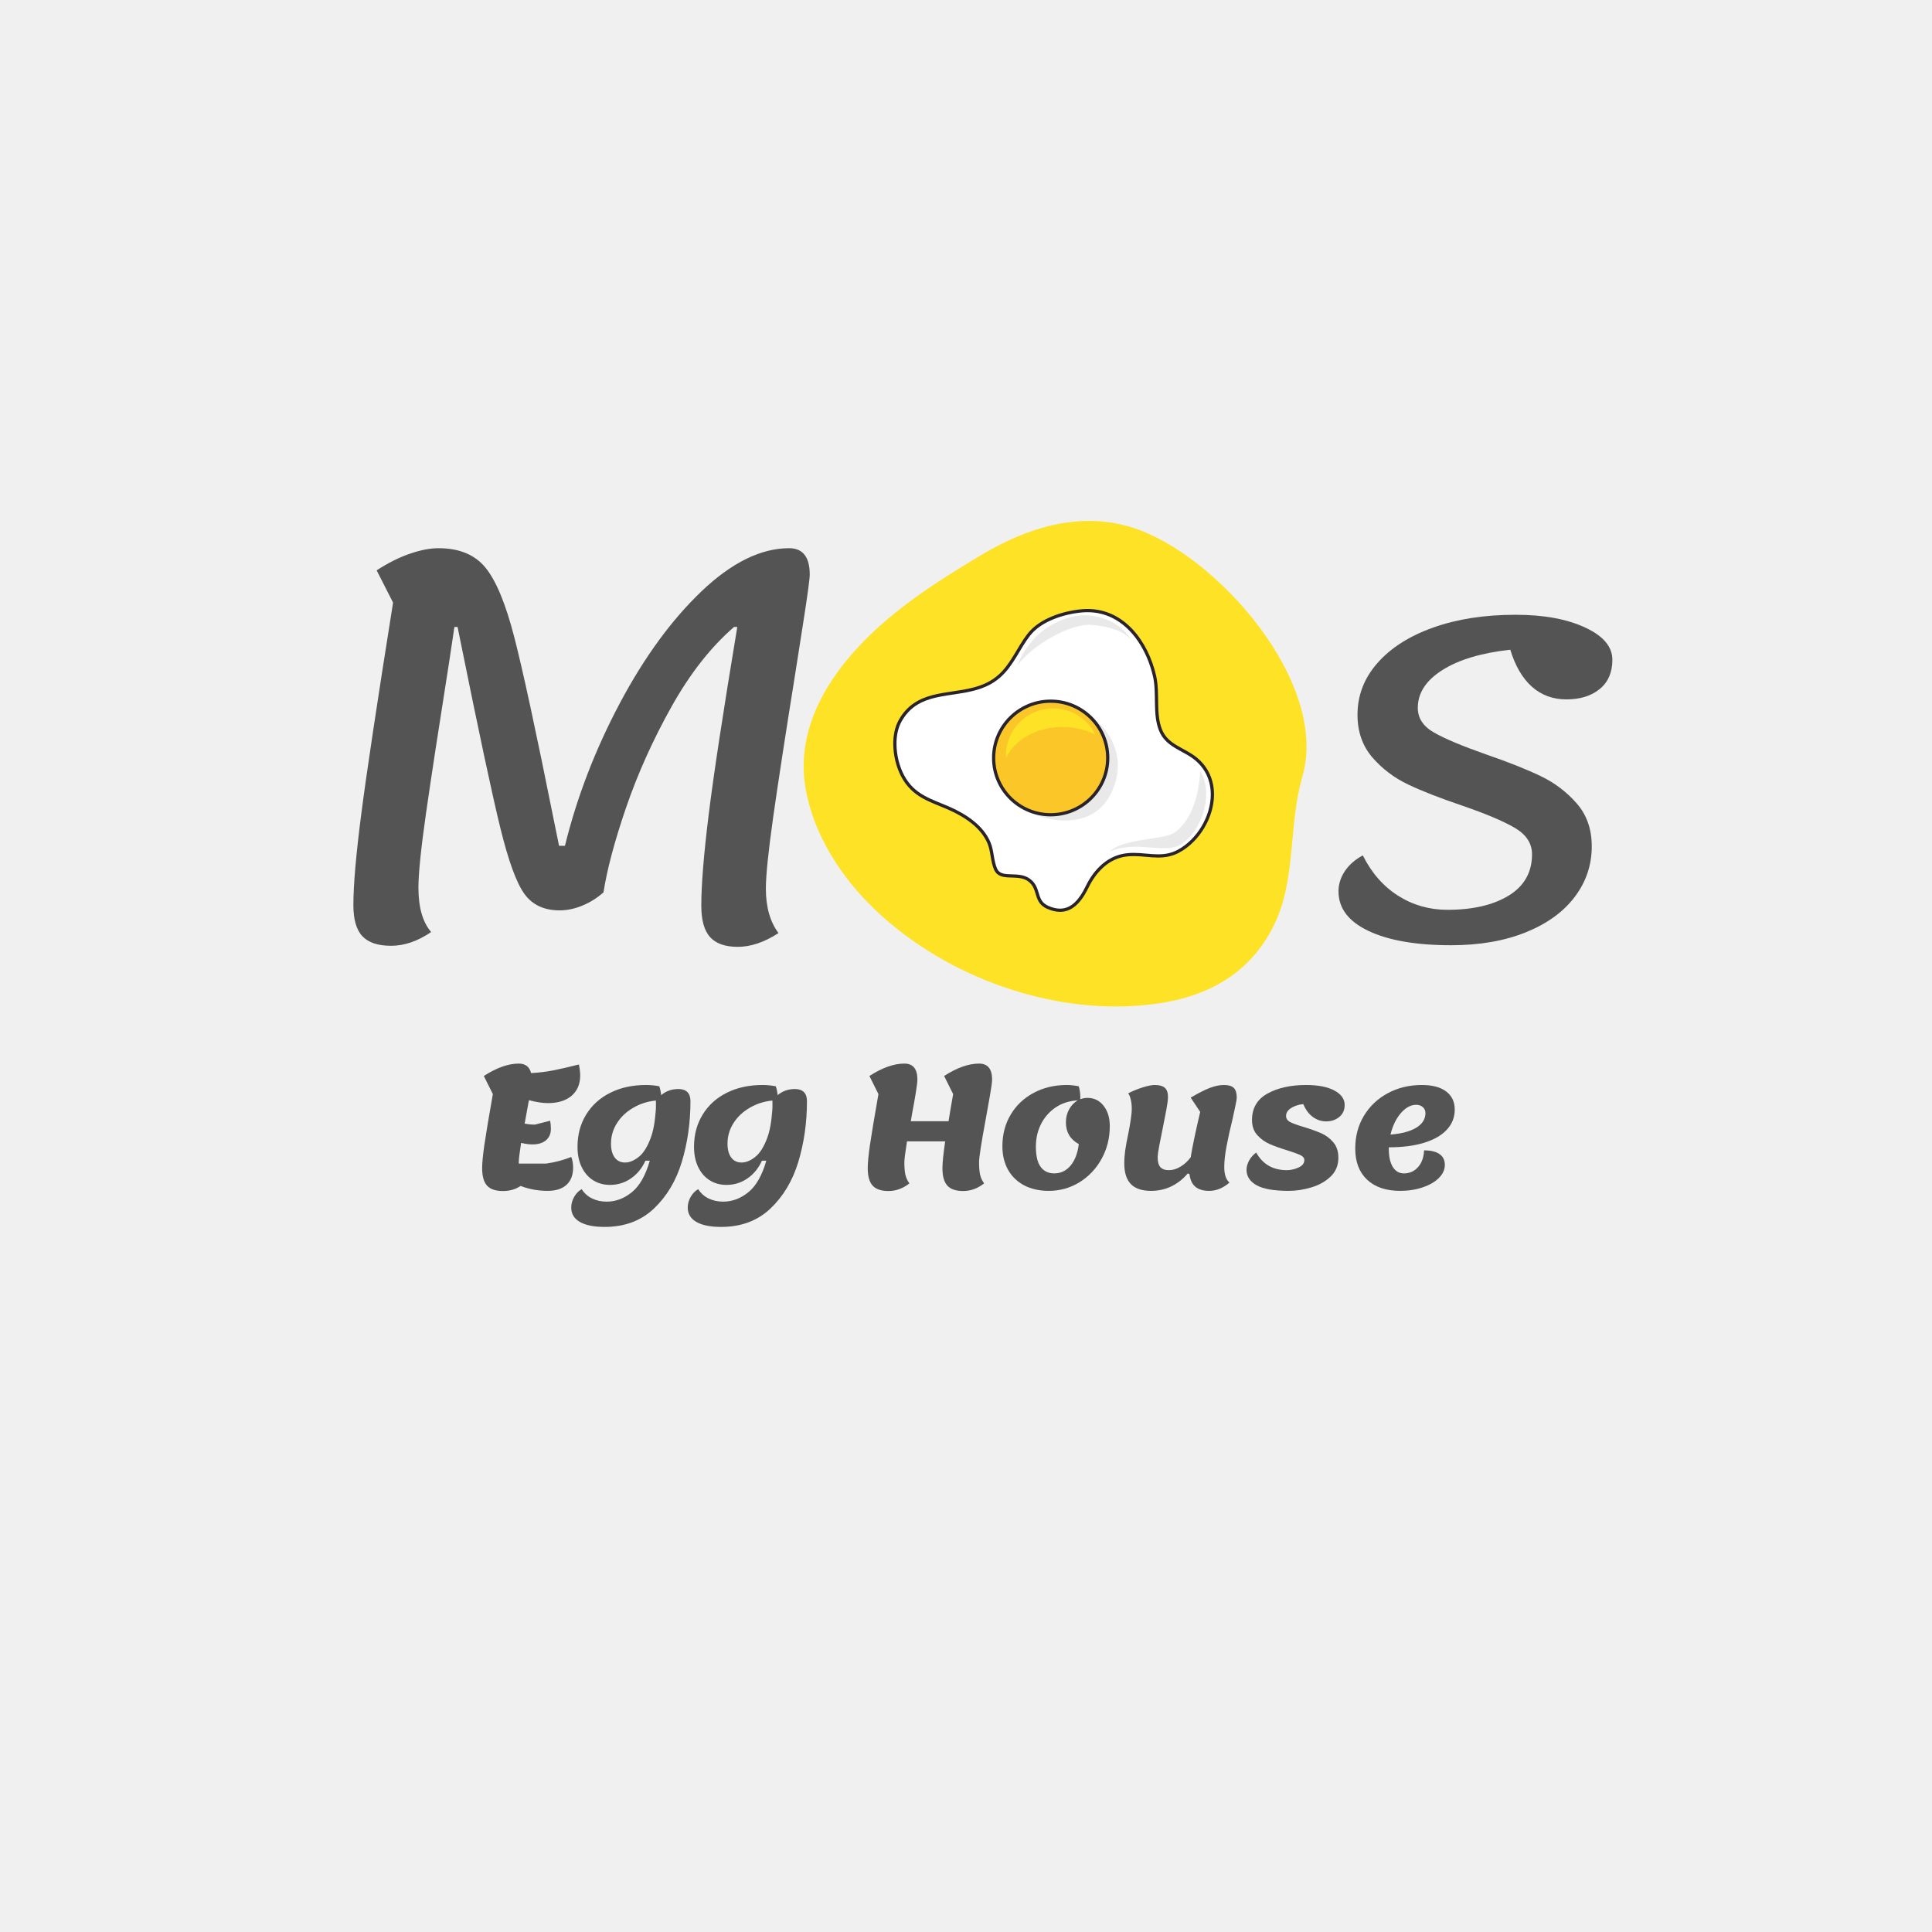
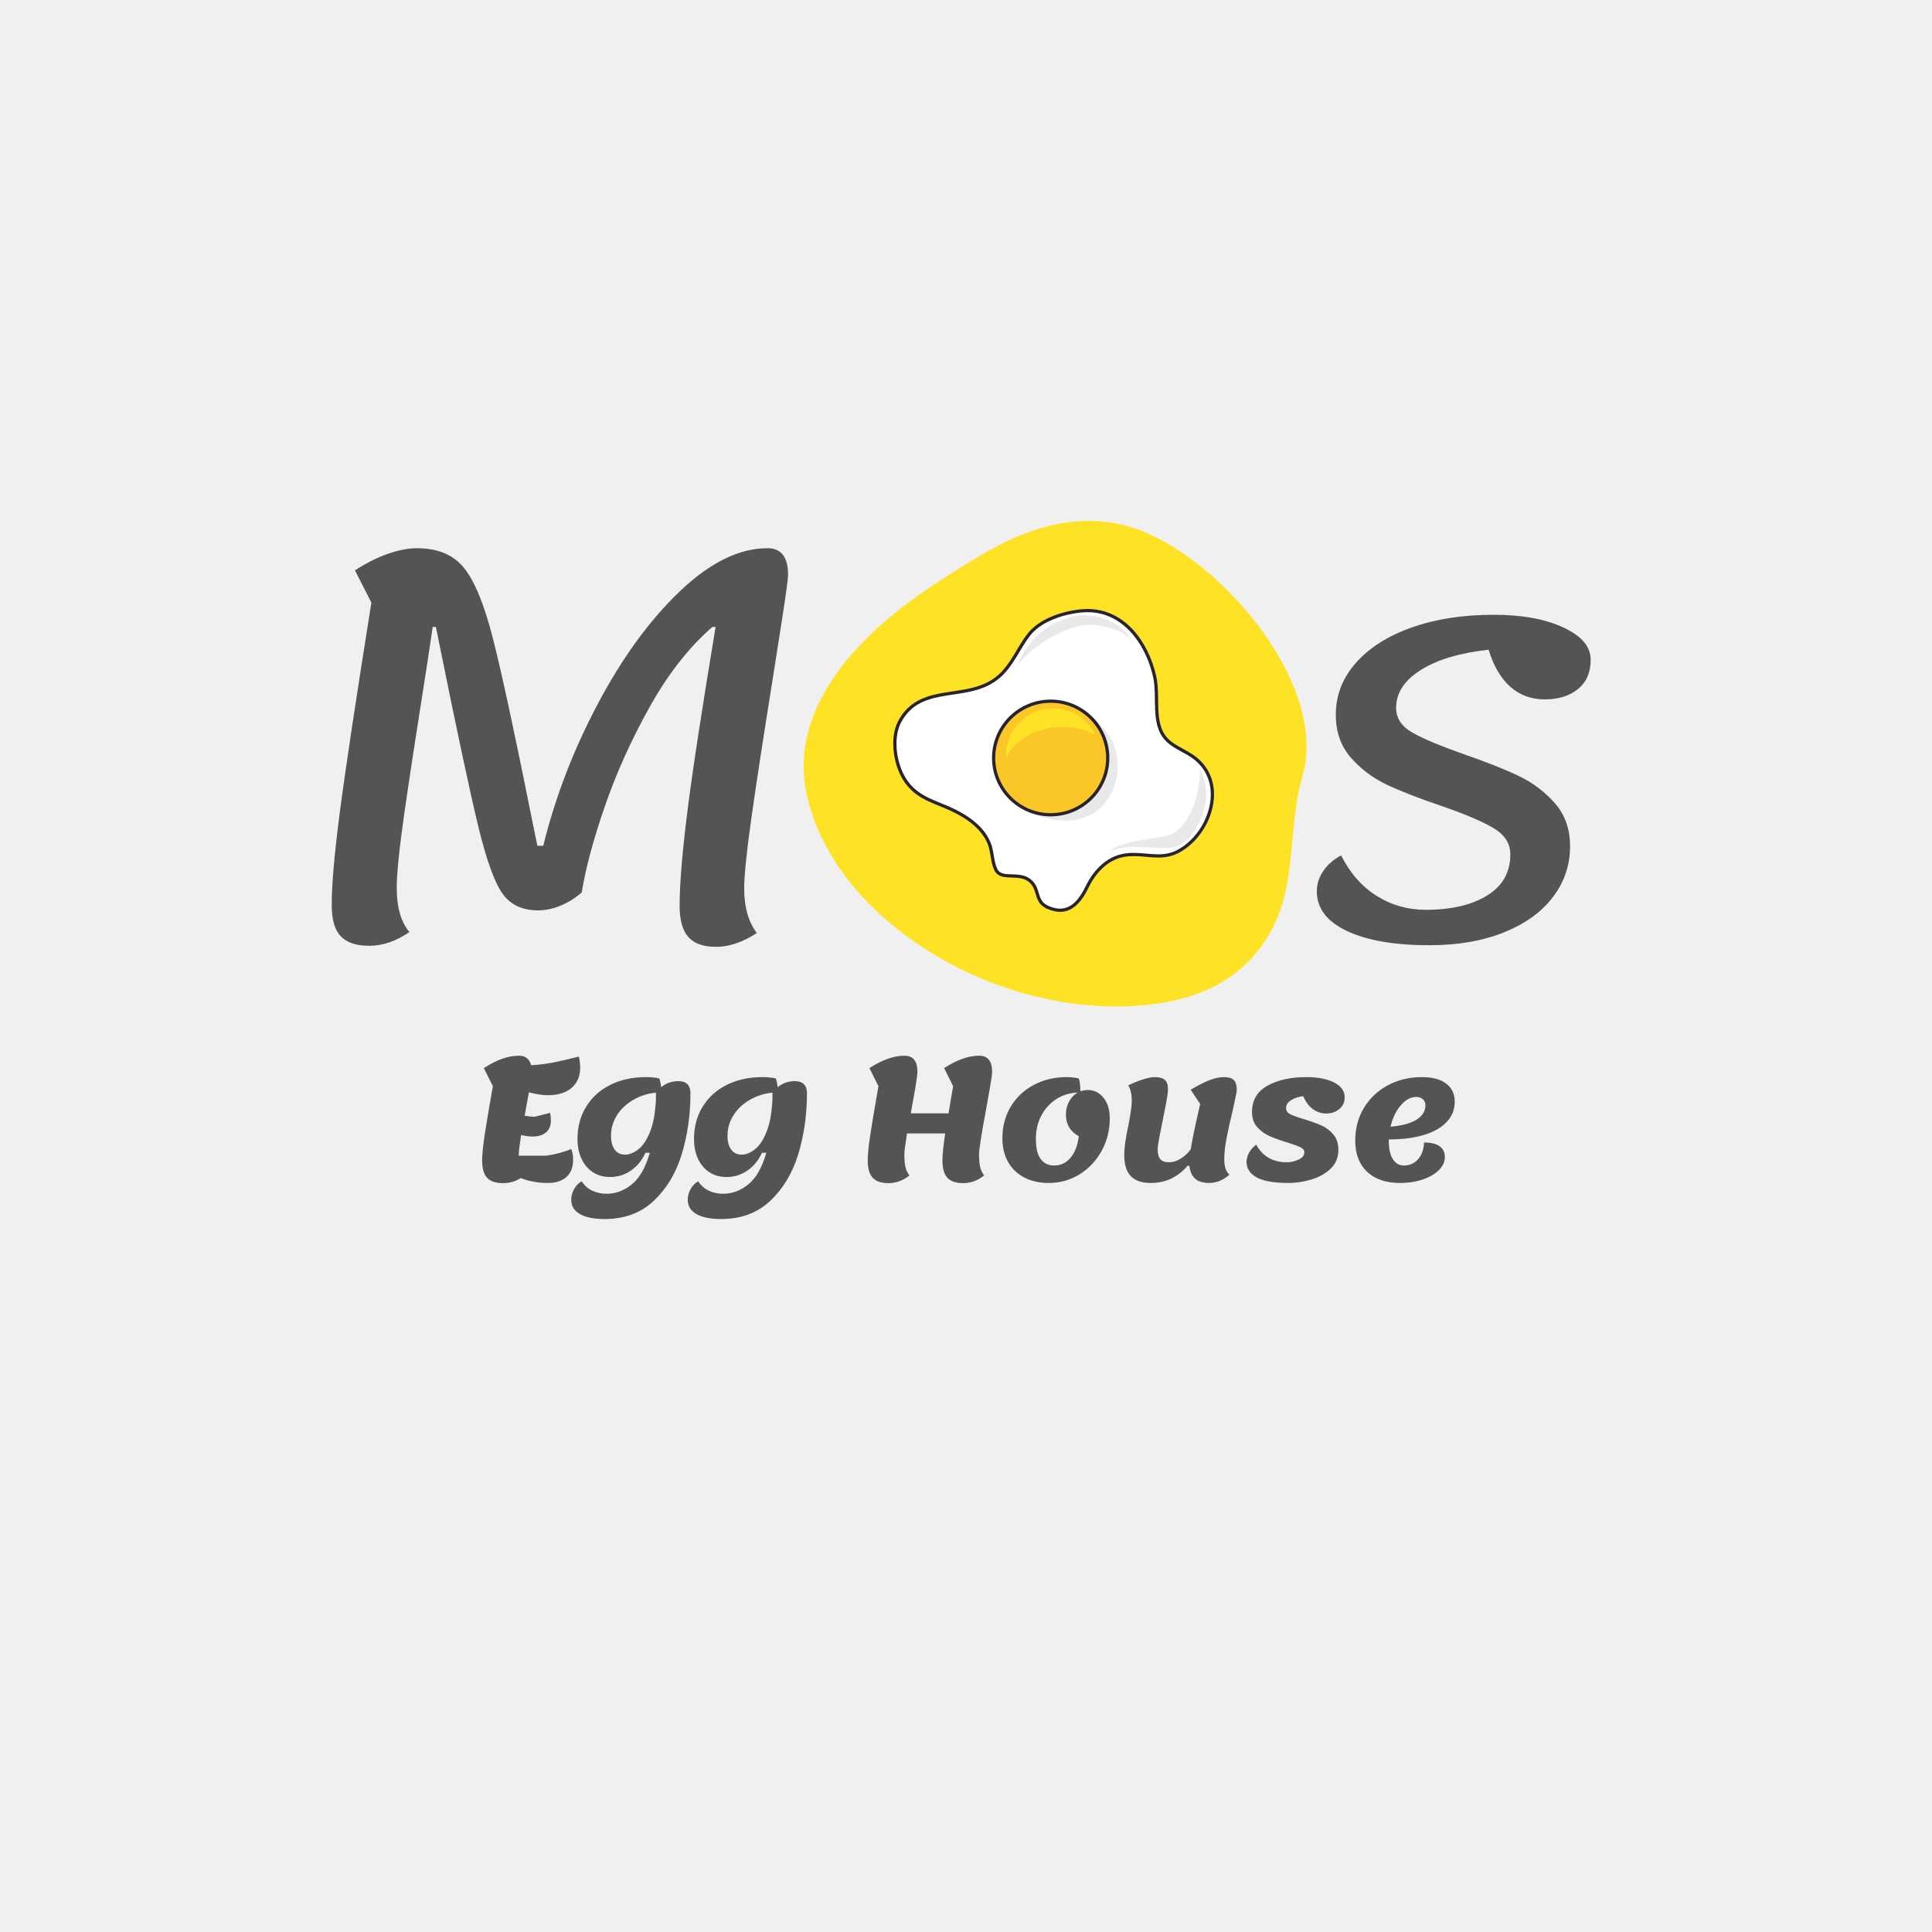
<svg xmlns="http://www.w3.org/2000/svg" width="500" zoomAndPan="magnify" viewBox="0 0 375 375" height="500" preserveAspectRatio="xMidYMid meet" version="1.0">
  <defs>
    <g />
-     <clipPath id="10731796f4">
+     <clipPath id="e8cf5740b8">
      <path d="M 155 101 L 254 101 L 254 196 L 155 196 Z M 155 101 " clip-rule="nonzero" />
    </clipPath>
-     <clipPath id="0cd7e838e7">
+     <clipPath id="dfb55350e3">
      <path d="M 169.254 88.277 L 266.973 114.785 L 241.84 207.438 L 144.121 180.93 Z M 169.254 88.277 " clip-rule="nonzero" />
    </clipPath>
-     <clipPath id="081d806f1b">
+     <clipPath id="c32a0c5334">
      <path d="M 169.254 88.277 L 266.973 114.785 L 241.84 207.438 L 144.121 180.93 Z M 169.254 88.277 " clip-rule="nonzero" />
    </clipPath>
  </defs>
  <g fill="#545454" fill-opacity="1">
-     <g transform="translate(57.31022, 180.9059)">
+     <g transform="translate(53.10104, 180.9059)">
      <g>
        <path d="M 18.578 2.672 C 16.047 2.672 14.195 2.051 13.031 0.812 C 11.863 -0.414 11.281 -2.43 11.281 -5.234 C 11.281 -9.129 11.797 -15.062 12.828 -23.031 C 13.859 -31.008 15.91 -44.645 18.984 -63.938 L 15.797 -70.203 C 17.992 -71.629 20.133 -72.703 22.219 -73.422 C 24.301 -74.141 26.164 -74.5 27.812 -74.5 C 31.844 -74.5 34.883 -73.234 36.938 -70.703 C 39 -68.172 40.863 -63.656 42.531 -57.156 C 44.207 -50.656 46.789 -38.688 50.281 -21.25 L 51.203 -16.734 L 52.344 -16.734 C 54.664 -26.172 58.203 -35.367 62.953 -44.328 C 67.711 -53.297 73.016 -60.566 78.859 -66.141 C 84.711 -71.711 90.379 -74.5 95.859 -74.5 C 98.523 -74.5 99.859 -72.789 99.859 -69.375 C 99.859 -68.551 99.461 -65.609 98.672 -60.547 C 97.891 -55.484 97.328 -51.891 96.984 -49.766 C 95.129 -38.203 93.723 -29.051 92.766 -22.312 C 91.816 -15.582 91.344 -10.953 91.344 -8.422 C 91.344 -4.859 92.16 -1.984 93.797 0.203 C 91.055 1.984 88.422 2.875 85.891 2.875 C 83.43 2.875 81.633 2.238 80.5 0.969 C 79.375 -0.289 78.812 -2.32 78.812 -5.125 C 78.812 -9.164 79.289 -15.066 80.25 -22.828 C 81.207 -30.598 83.055 -42.727 85.797 -59.219 L 85.172 -59.219 C 80.66 -55.312 76.609 -50.145 73.016 -43.719 C 69.422 -37.289 66.492 -30.789 64.234 -24.219 C 61.984 -17.656 60.516 -12.148 59.828 -7.703 C 58.598 -6.609 57.227 -5.75 55.719 -5.125 C 54.219 -4.508 52.75 -4.203 51.312 -4.203 C 48.301 -4.203 46.023 -5.266 44.484 -7.391 C 42.941 -9.516 41.383 -13.773 39.812 -20.172 C 38.238 -26.566 35.609 -38.895 31.922 -57.156 L 31.5 -59.219 L 30.891 -59.219 L 29.859 -52.344 C 27.879 -39.82 26.391 -30.086 25.391 -23.141 C 24.398 -16.191 23.906 -11.352 23.906 -8.625 C 23.906 -4.789 24.727 -1.914 26.375 0 C 23.77 1.781 21.172 2.672 18.578 2.672 Z M 18.578 2.672 " />
      </g>
    </g>
  </g>
  <g fill="#545454" fill-opacity="1">
-     <g transform="translate(171.3337, 180.9059)">
+     <g transform="translate(167.1245, 180.9059)">
      <g />
    </g>
  </g>
  <g fill="#545454" fill-opacity="1">
-     <g transform="translate(212.7934, 180.9059)">
+     <g transform="translate(208.5842, 180.9059)">
      <g />
    </g>
  </g>
  <g fill="#545454" fill-opacity="1">
-     <g transform="translate(254.2555, 180.9059)">
+     <g transform="translate(250.0463, 180.9059)">
      <g>
        <path d="M 27.406 2.562 C 20.625 2.562 15.285 1.641 11.391 -0.203 C 7.492 -2.047 5.547 -4.613 5.547 -7.906 C 5.547 -9.27 5.953 -10.566 6.766 -11.797 C 7.586 -13.035 8.754 -14.062 10.266 -14.875 C 11.973 -11.457 14.266 -8.844 17.141 -7.031 C 20.016 -5.219 23.195 -4.312 26.688 -4.312 C 31.613 -4.312 35.582 -5.234 38.594 -7.078 C 41.602 -8.93 43.109 -11.598 43.109 -15.078 C 43.109 -17.203 41.992 -18.914 39.766 -20.219 C 37.547 -21.52 34.145 -22.957 29.562 -24.531 C 25.312 -25.969 21.816 -27.332 19.078 -28.625 C 16.348 -29.926 14.023 -31.688 12.109 -33.906 C 10.191 -36.133 9.234 -38.891 9.234 -42.172 C 9.234 -45.941 10.531 -49.297 13.125 -52.234 C 15.727 -55.18 19.336 -57.473 23.953 -59.109 C 28.578 -60.754 33.898 -61.578 39.922 -61.578 C 45.391 -61.578 49.883 -60.754 53.406 -59.109 C 56.938 -57.473 58.703 -55.391 58.703 -52.859 C 58.703 -50.391 57.879 -48.488 56.234 -47.156 C 54.598 -45.82 52.441 -45.156 49.766 -45.156 C 47.172 -45.156 44.945 -45.973 43.094 -47.609 C 41.25 -49.254 39.848 -51.648 38.891 -54.797 C 33.285 -54.18 28.891 -52.863 25.703 -50.844 C 22.523 -48.832 20.938 -46.391 20.938 -43.516 C 20.938 -41.523 21.977 -39.93 24.062 -38.734 C 26.156 -37.535 29.523 -36.117 34.172 -34.484 C 38.547 -32.973 42.082 -31.566 44.781 -30.266 C 47.488 -28.973 49.816 -27.211 51.766 -24.984 C 53.723 -22.766 54.703 -19.977 54.703 -16.625 C 54.703 -13 53.602 -9.734 51.406 -6.828 C 49.219 -3.922 46.055 -1.629 41.922 0.047 C 37.785 1.723 32.945 2.562 27.406 2.562 Z M 27.406 2.562 " />
      </g>
    </g>
  </g>
-   <g clip-path="url(#10731796f4)">
-     <g clip-path="url(#0cd7e838e7)">
-       <g clip-path="url(#081d806f1b)">
+   <g clip-path="url(#e8cf5740b8)">
+     <g clip-path="url(#dfb55350e3)">
+       <g clip-path="url(#c32a0c5334)">
        <path fill="#fee226" d="M 252.797 150.703 C 258.082 132.523 236.066 107.457 219.688 102.367 C 209.375 99.164 199.207 102.512 190.484 107.715 C 182.023 112.762 173.395 118.266 166.637 125.523 C 159.648 133.027 154.57 142.457 156.348 152.953 C 157.875 161.973 163.293 170.305 169.816 176.543 C 183.801 189.914 205.18 197.496 224.43 194.824 C 234.574 193.414 242.777 188.871 247.344 179.426 C 251.629 170.562 250.051 160.156 252.797 150.703 Z M 252.797 150.703 " fill-opacity="1" fill-rule="nonzero" />
      </g>
    </g>
  </g>
  <path fill="#ffffff" d="M 203.355 176.109 C 207.25 177.852 209.469 175.332 211.016 172.133 C 212.43 169.215 214.793 166.66 218.016 166.035 C 221.801 165.305 225.125 167.16 228.734 165.219 C 234.844 161.938 238.215 152.242 232.074 147.25 C 229.691 145.312 226.492 144.84 225.234 141.648 C 223.98 138.469 224.871 134.574 224.094 131.195 C 222.508 124.336 217.598 117.844 209.922 118.57 C 206.391 118.902 201.961 120.289 199.691 123.191 C 197.672 125.773 196.496 129.008 193.957 131.25 C 188.062 136.461 178.938 132.336 174.711 139.914 C 173.031 142.922 173.594 147.566 175.195 150.59 C 177.312 154.578 180.688 155.328 184.332 156.945 C 187.461 158.336 190.676 160.48 191.984 163.648 C 192.637 165.238 192.539 167.109 193.246 168.703 C 194.262 170.988 197.566 169.195 199.754 170.828 C 201.941 172.461 200.707 174.922 203.355 176.109 " fill-opacity="1" fill-rule="nonzero" />
  <path fill="#29242c" d="M 203.355 176.109 L 203.227 176.395 C 204.141 176.801 204.98 176.992 205.75 176.992 C 206.414 176.992 207.023 176.852 207.574 176.602 C 208.406 176.227 209.109 175.609 209.719 174.855 C 210.328 174.102 210.844 173.211 211.301 172.27 C 211.992 170.84 212.918 169.504 214.051 168.453 C 215.188 167.406 216.531 166.645 218.078 166.344 C 218.746 166.215 219.402 166.168 220.051 166.168 C 221.637 166.168 223.191 166.449 224.789 166.449 C 226.121 166.449 227.488 166.246 228.883 165.496 C 230.859 164.434 232.543 162.73 233.738 160.738 C 234.934 158.742 235.641 156.453 235.641 154.203 C 235.641 152.871 235.391 151.555 234.844 150.328 C 234.301 149.102 233.453 147.969 232.273 147.008 C 231.035 146.004 229.625 145.398 228.395 144.652 C 227.777 144.281 227.211 143.875 226.723 143.379 C 226.234 142.883 225.824 142.293 225.527 141.535 C 224.926 140.012 224.828 138.277 224.801 136.492 C 224.766 134.703 224.797 132.867 224.398 131.129 C 223.637 127.828 222.117 124.609 219.887 122.203 C 218.77 121 217.469 119.996 216 119.297 C 214.527 118.598 212.887 118.199 211.086 118.199 C 210.695 118.199 210.297 118.219 209.895 118.258 C 208.098 118.426 206.082 118.863 204.215 119.629 C 202.348 120.391 200.625 121.488 199.445 122.996 C 198.414 124.316 197.609 125.781 196.75 127.184 C 195.891 128.59 194.98 129.93 193.75 131.016 C 192.32 132.277 190.695 132.977 188.977 133.434 C 186.395 134.121 183.602 134.246 181.023 134.914 C 179.734 135.25 178.496 135.727 177.375 136.488 C 176.25 137.25 175.25 138.301 174.434 139.762 C 173.691 141.094 173.379 142.707 173.379 144.355 C 173.379 146.609 173.965 148.938 174.918 150.734 C 176.004 152.785 177.434 154.023 179.035 154.93 C 180.637 155.836 182.402 156.43 184.207 157.23 C 185.75 157.918 187.312 158.789 188.641 159.871 C 189.973 160.953 191.062 162.246 191.691 163.77 C 192 164.516 192.141 165.359 192.285 166.227 C 192.43 167.094 192.586 167.988 192.957 168.832 C 193.102 169.152 193.293 169.414 193.516 169.617 C 193.715 169.793 193.938 169.926 194.172 170.023 C 194.586 170.195 195.035 170.262 195.5 170.297 C 196.199 170.348 196.938 170.324 197.637 170.402 C 198.344 170.48 199 170.656 199.562 171.078 C 200.07 171.457 200.367 171.867 200.582 172.312 C 200.746 172.645 200.859 172.996 200.969 173.359 C 201.137 173.902 201.289 174.473 201.609 175.012 C 201.93 175.551 202.43 176.039 203.227 176.395 L 203.484 175.824 C 202.867 175.547 202.504 175.211 202.242 174.836 C 202.047 174.551 201.91 174.234 201.793 173.895 C 201.617 173.383 201.488 172.809 201.238 172.23 C 200.988 171.652 200.605 171.07 199.941 170.578 C 199.34 170.129 198.668 169.922 198.004 169.82 C 197.504 169.742 197.008 169.723 196.535 169.711 C 195.824 169.691 195.168 169.68 194.656 169.531 C 194.402 169.457 194.184 169.352 194 169.203 C 193.816 169.055 193.66 168.859 193.535 168.578 C 193.199 167.828 193.051 166.988 192.902 166.121 C 192.758 165.258 192.617 164.371 192.273 163.531 C 191.594 161.883 190.426 160.516 189.039 159.387 C 187.652 158.258 186.043 157.363 184.461 156.66 C 182.621 155.848 180.875 155.254 179.348 154.387 C 177.816 153.516 176.504 152.383 175.473 150.441 C 174.574 148.746 174.004 146.5 174.008 144.355 C 174.004 142.785 174.309 141.273 174.984 140.066 C 176.016 138.223 177.316 137.113 178.812 136.375 C 179.93 135.824 181.16 135.484 182.449 135.234 C 184.387 134.852 186.449 134.668 188.469 134.203 C 190.484 133.742 192.453 132.996 194.164 131.484 C 195.473 130.328 196.418 128.93 197.289 127.512 C 198.156 126.09 198.949 124.648 199.941 123.383 C 201.027 121.988 202.652 120.941 204.453 120.207 C 206.25 119.469 208.215 119.043 209.953 118.879 C 210.34 118.844 210.715 118.828 211.086 118.828 C 212.793 118.828 214.336 119.199 215.727 119.863 C 217.812 120.855 219.551 122.496 220.902 124.5 C 222.258 126.5 223.23 128.859 223.785 131.266 C 224.164 132.906 224.141 134.703 224.172 136.504 C 224.203 138.305 224.289 140.109 224.941 141.766 C 225.27 142.602 225.734 143.27 226.273 143.816 C 227.082 144.641 228.062 145.203 229.043 145.742 C 230.027 146.281 231.016 146.793 231.875 147.492 C 232.98 148.395 233.762 149.441 234.27 150.582 C 234.777 151.719 235.012 152.949 235.012 154.203 C 235.016 156.32 234.344 158.508 233.199 160.418 C 232.059 162.324 230.445 163.945 228.586 164.945 C 227.297 165.633 226.059 165.824 224.789 165.824 C 223.27 165.824 221.711 165.543 220.051 165.543 C 219.371 165.543 218.672 165.59 217.957 165.73 C 216.281 166.055 214.828 166.883 213.625 167.996 C 212.418 169.109 211.453 170.512 210.734 172 C 210.145 173.219 209.457 174.324 208.641 175.109 C 208.234 175.504 207.793 175.816 207.316 176.031 C 206.84 176.246 206.324 176.367 205.75 176.367 C 205.082 176.367 204.332 176.203 203.484 175.824 L 203.355 176.109 " fill-opacity="1" fill-rule="nonzero" />
  <path fill="#e9e9e9" d="M 209.035 153.172 C 207.598 155.891 200.504 155.031 197.93 156.379 C 199.609 158.438 211.398 162.723 215.66 153.988 C 218.781 147.598 216.277 140.957 208.543 136.906 C 208.281 136.77 212.09 147.387 209.035 153.172 " fill-opacity="1" fill-rule="nonzero" />
  <path fill="#e9e9e9" d="M 227.887 161.656 C 225.941 163 217.633 162.797 215.418 165.297 C 220.461 163.02 226.035 165.832 229.113 163.949 C 233.422 161.316 235.617 153.941 232.973 149.652 C 232.883 149.508 232.973 158.145 227.887 161.656 " fill-opacity="1" fill-rule="nonzero" />
  <path fill="#e9e9e9" d="M 211.887 121.289 C 215.887 121.617 218.551 122.797 219.574 124.324 C 218.137 121.301 214.055 119.426 210.574 119.426 C 208.039 119.426 204.617 120.555 201.988 122.758 C 199.566 124.789 197.84 127.852 197.512 129.129 C 200.516 125.047 207.883 120.961 211.887 121.289 " fill-opacity="1" fill-rule="nonzero" />
  <path fill="#fbc628" d="M 215.008 147.121 C 215.008 153.207 210.051 158.145 203.938 158.145 C 197.82 158.145 192.863 153.207 192.863 147.121 C 192.863 141.031 197.82 136.098 203.938 136.098 C 210.051 136.098 215.008 141.031 215.008 147.121 " fill-opacity="1" fill-rule="nonzero" />
  <path fill="#29242c" d="M 215.008 147.121 L 214.695 147.121 C 214.695 150.078 213.492 152.754 211.543 154.695 C 209.594 156.633 206.906 157.832 203.938 157.832 C 200.965 157.832 198.277 156.633 196.328 154.695 C 194.383 152.754 193.18 150.078 193.176 147.121 C 193.18 144.16 194.383 141.484 196.328 139.547 C 198.277 137.609 200.965 136.41 203.938 136.41 C 206.906 136.41 209.594 137.609 211.543 139.547 C 213.492 141.484 214.695 144.16 214.695 147.121 L 215.324 147.121 C 215.324 140.859 210.227 135.785 203.938 135.785 C 197.648 135.785 192.551 140.859 192.551 147.121 C 192.551 153.383 197.648 158.457 203.938 158.457 C 210.227 158.457 215.324 153.383 215.324 147.121 L 215.008 147.121 " fill-opacity="1" fill-rule="nonzero" />
  <path fill="#fee226" d="M 206.219 141.102 C 208.586 141.102 210.785 141.656 212.625 142.605 C 211.133 139.582 208.02 137.496 204.406 137.496 C 199.348 137.496 195.25 141.582 195.25 146.617 C 195.25 146.785 195.266 146.953 195.273 147.121 C 196.895 143.613 201.176 141.102 206.219 141.102 " fill-opacity="1" fill-rule="nonzero" />
  <g fill="#545454" fill-opacity="1">
-     <g transform="translate(91.61451, 230.3166)">
+     <g transform="translate(91.61451, 228.786)">
      <g>
        <path d="M 14.406 -4.469 C 16.094 -4.707 17.711 -5.133 19.266 -5.75 C 19.504 -5.176 19.625 -4.477 19.625 -3.656 C 19.625 -2.227 19.195 -1.125 18.344 -0.344 C 17.488 0.438 16.27 0.828 14.688 0.828 C 12.832 0.828 11.082 0.508 9.438 -0.125 C 8.469 0.531 7.316 0.859 5.984 0.859 C 4.578 0.859 3.555 0.508 2.922 -0.188 C 2.285 -0.895 1.969 -2.023 1.969 -3.578 C 1.969 -4.566 2.109 -6.051 2.391 -8.031 C 2.68 -10.02 3.234 -13.328 4.047 -17.953 L 2.297 -21.469 C 4.773 -23.07 7.035 -23.875 9.078 -23.875 C 10.367 -23.875 11.164 -23.258 11.469 -22.031 C 12.957 -22.113 14.379 -22.285 15.734 -22.547 C 17.098 -22.816 18.77 -23.203 20.75 -23.703 C 20.914 -22.891 21 -22.176 21 -21.562 C 21 -19.895 20.441 -18.582 19.328 -17.625 C 18.211 -16.676 16.68 -16.203 14.734 -16.203 C 13.723 -16.203 12.492 -16.391 11.047 -16.766 C 10.828 -15.516 10.551 -14.004 10.219 -12.234 C 10.875 -12.098 11.535 -12.031 12.203 -12.031 L 15.156 -12.781 C 15.258 -12.344 15.312 -11.816 15.312 -11.203 C 15.312 -10.266 14.992 -9.523 14.359 -8.984 C 13.723 -8.453 12.848 -8.188 11.734 -8.188 C 11.078 -8.188 10.344 -8.285 9.531 -8.484 C 9.227 -6.535 9.078 -5.285 9.078 -4.734 L 9.078 -4.469 Z M 14.406 -4.469 " />
      </g>
    </g>
  </g>
  <g fill="#545454" fill-opacity="1">
-     <g transform="translate(111.8288, 230.3166)">
+     <g transform="translate(111.8288, 228.786)">
      <g>
        <path d="M 19.859 -18.938 C 20.617 -18.938 21.195 -18.738 21.594 -18.344 C 21.988 -17.945 22.188 -17.367 22.188 -16.609 C 22.188 -12.441 21.629 -8.508 20.516 -4.812 C 19.398 -1.125 17.594 1.898 15.094 4.266 C 12.594 6.641 9.398 7.828 5.516 7.828 C 3.441 7.828 1.844 7.504 0.719 6.859 C -0.395 6.211 -0.953 5.285 -0.953 4.078 C -0.953 3.348 -0.758 2.648 -0.375 1.984 C 0.008 1.316 0.492 0.82 1.078 0.5 C 1.586 1.301 2.266 1.906 3.109 2.312 C 3.953 2.719 4.891 2.922 5.922 2.922 C 7.691 2.922 9.328 2.305 10.828 1.078 C 12.328 -0.141 13.484 -2.176 14.297 -5.031 L 13.453 -5.031 C 12.785 -3.562 11.844 -2.41 10.625 -1.578 C 9.414 -0.742 8.066 -0.328 6.578 -0.328 C 5.328 -0.328 4.223 -0.633 3.266 -1.25 C 2.316 -1.863 1.578 -2.727 1.047 -3.844 C 0.523 -4.957 0.266 -6.25 0.266 -7.719 C 0.266 -10.07 0.82 -12.156 1.938 -13.969 C 3.051 -15.789 4.609 -17.203 6.609 -18.203 C 8.617 -19.211 10.93 -19.719 13.547 -19.719 C 14.461 -19.719 15.328 -19.633 16.141 -19.469 C 16.316 -18.957 16.438 -18.383 16.5 -17.75 C 17.426 -18.539 18.547 -18.938 19.859 -18.938 Z M 9.5 -4.672 C 10.352 -4.672 11.238 -5.035 12.156 -5.766 C 13.082 -6.504 13.867 -7.77 14.516 -9.562 C 15.16 -11.363 15.484 -13.742 15.484 -16.703 C 13.879 -16.547 12.41 -16.078 11.078 -15.297 C 9.742 -14.523 8.691 -13.531 7.922 -12.312 C 7.148 -11.094 6.766 -9.77 6.766 -8.344 C 6.766 -7.188 7.004 -6.285 7.484 -5.641 C 7.973 -4.992 8.645 -4.672 9.5 -4.672 Z M 15.484 -13.812 C 15.504 -14.113 15.516 -14.582 15.516 -15.219 C 15.516 -15.875 15.504 -16.367 15.484 -16.703 Z M 15.484 -13.812 " />
      </g>
    </g>
  </g>
  <g fill="#545454" fill-opacity="1">
-     <g transform="translate(134.4425, 230.3166)">
+     <g transform="translate(134.4425, 228.786)">
      <g>
        <path d="M 19.859 -18.938 C 20.617 -18.938 21.195 -18.738 21.594 -18.344 C 21.988 -17.945 22.188 -17.367 22.188 -16.609 C 22.188 -12.441 21.629 -8.508 20.516 -4.812 C 19.398 -1.125 17.594 1.898 15.094 4.266 C 12.594 6.641 9.398 7.828 5.516 7.828 C 3.441 7.828 1.844 7.504 0.719 6.859 C -0.395 6.211 -0.953 5.285 -0.953 4.078 C -0.953 3.348 -0.758 2.648 -0.375 1.984 C 0.008 1.316 0.492 0.82 1.078 0.5 C 1.586 1.301 2.266 1.906 3.109 2.312 C 3.953 2.719 4.891 2.922 5.922 2.922 C 7.691 2.922 9.328 2.305 10.828 1.078 C 12.328 -0.141 13.484 -2.176 14.297 -5.031 L 13.453 -5.031 C 12.785 -3.562 11.844 -2.41 10.625 -1.578 C 9.414 -0.742 8.066 -0.328 6.578 -0.328 C 5.328 -0.328 4.223 -0.633 3.266 -1.25 C 2.316 -1.863 1.578 -2.727 1.047 -3.844 C 0.523 -4.957 0.266 -6.25 0.266 -7.719 C 0.266 -10.07 0.82 -12.156 1.938 -13.969 C 3.051 -15.789 4.609 -17.203 6.609 -18.203 C 8.617 -19.211 10.93 -19.719 13.547 -19.719 C 14.461 -19.719 15.328 -19.633 16.141 -19.469 C 16.316 -18.957 16.438 -18.383 16.5 -17.75 C 17.426 -18.539 18.547 -18.938 19.859 -18.938 Z M 9.5 -4.672 C 10.352 -4.672 11.238 -5.035 12.156 -5.766 C 13.082 -6.504 13.867 -7.77 14.516 -9.562 C 15.16 -11.363 15.484 -13.742 15.484 -16.703 C 13.879 -16.547 12.41 -16.078 11.078 -15.297 C 9.742 -14.523 8.691 -13.531 7.922 -12.312 C 7.148 -11.094 6.766 -9.77 6.766 -8.344 C 6.766 -7.188 7.004 -6.285 7.484 -5.641 C 7.973 -4.992 8.645 -4.672 9.5 -4.672 Z M 15.484 -13.812 C 15.504 -14.113 15.516 -14.582 15.516 -15.219 C 15.516 -15.875 15.504 -16.367 15.484 -16.703 Z M 15.484 -13.812 " />
      </g>
    </g>
  </g>
  <g fill="#545454" fill-opacity="1">
-     <g transform="translate(157.0563, 230.3166)">
+     <g transform="translate(157.0563, 228.786)">
      <g />
    </g>
  </g>
  <g fill="#545454" fill-opacity="1">
-     <g transform="translate(166.4567, 230.3166)">
+     <g transform="translate(166.4567, 228.786)">
      <g>
        <path d="M 26.109 -20.781 C 26.109 -20.289 25.977 -19.305 25.719 -17.828 C 25.469 -16.348 25.191 -14.801 24.891 -13.188 C 24.016 -8.488 23.578 -5.672 23.578 -4.734 C 23.578 -3.723 23.645 -2.91 23.781 -2.297 C 23.926 -1.68 24.188 -1.125 24.562 -0.625 C 23.312 0.363 21.953 0.859 20.484 0.859 C 19.078 0.859 18.055 0.508 17.422 -0.188 C 16.785 -0.895 16.469 -2.023 16.469 -3.578 C 16.469 -4.609 16.645 -6.344 17 -8.781 L 9.594 -8.781 C 9.25 -6.633 9.078 -5.285 9.078 -4.734 C 9.078 -3.723 9.145 -2.91 9.281 -2.297 C 9.426 -1.68 9.688 -1.125 10.062 -0.625 C 8.812 0.363 7.453 0.859 5.984 0.859 C 4.578 0.859 3.555 0.508 2.922 -0.188 C 2.285 -0.895 1.969 -2.023 1.969 -3.578 C 1.969 -4.547 2.102 -5.992 2.375 -7.922 C 2.656 -9.848 3.211 -13.191 4.047 -17.953 L 2.297 -21.469 C 4.773 -23.07 7.035 -23.875 9.078 -23.875 C 10.766 -23.875 11.609 -22.844 11.609 -20.781 C 11.609 -20.344 11.504 -19.477 11.297 -18.188 C 11.086 -16.906 10.848 -15.555 10.578 -14.141 L 10.328 -12.688 L 17.656 -12.688 C 17.875 -14.07 18.172 -15.828 18.547 -17.953 L 16.797 -21.469 C 19.273 -23.07 21.535 -23.875 23.578 -23.875 C 25.266 -23.875 26.109 -22.844 26.109 -20.781 Z M 26.109 -20.781 " />
      </g>
    </g>
  </g>
  <g fill="#545454" fill-opacity="1">
-     <g transform="translate(193.0804, 230.3166)">
+     <g transform="translate(193.0804, 228.786)">
      <g>
        <path d="M 18.016 -17.219 C 19.285 -17.219 20.32 -16.707 21.125 -15.688 C 21.926 -14.676 22.328 -13.359 22.328 -11.734 C 22.328 -9.43 21.801 -7.32 20.75 -5.406 C 19.695 -3.488 18.266 -1.969 16.453 -0.844 C 14.641 0.27 12.648 0.828 10.484 0.828 C 8.672 0.828 7.082 0.473 5.719 -0.234 C 4.363 -0.953 3.316 -1.961 2.578 -3.266 C 1.848 -4.578 1.484 -6.098 1.484 -7.828 C 1.484 -10.129 2.02 -12.176 3.094 -13.969 C 4.164 -15.77 5.648 -17.176 7.547 -18.188 C 9.441 -19.207 11.582 -19.719 13.969 -19.719 C 14.719 -19.719 15.5 -19.633 16.312 -19.469 C 16.531 -18.695 16.629 -17.863 16.609 -16.969 C 17.086 -17.133 17.555 -17.219 18.016 -17.219 Z M 11.547 -2.562 C 12.816 -2.562 13.875 -3.066 14.719 -4.078 C 15.562 -5.086 16.094 -6.477 16.312 -8.25 C 14.645 -9.164 13.812 -10.566 13.812 -12.453 C 13.812 -13.398 14.02 -14.25 14.438 -15 C 14.852 -15.758 15.41 -16.336 16.109 -16.734 C 14.484 -16.648 13.055 -16.195 11.828 -15.375 C 10.609 -14.551 9.66 -13.473 8.984 -12.141 C 8.316 -10.816 7.984 -9.359 7.984 -7.766 C 7.984 -5.961 8.297 -4.645 8.922 -3.812 C 9.547 -2.977 10.422 -2.562 11.547 -2.562 Z M 11.547 -2.562 " />
      </g>
    </g>
  </g>
  <g fill="#545454" fill-opacity="1">
-     <g transform="translate(216.2529, 230.3166)">
+     <g transform="translate(216.2529, 228.786)">
      <g>
        <path d="M 21.375 -3.781 C 21.375 -2.352 21.711 -1.352 22.391 -0.781 C 21.141 0.289 19.832 0.828 18.469 0.828 C 17.289 0.828 16.391 0.562 15.766 0.031 C 15.141 -0.488 14.758 -1.301 14.625 -2.406 L 14.297 -2.562 C 13.398 -1.488 12.348 -0.656 11.141 -0.062 C 9.941 0.531 8.617 0.828 7.172 0.828 C 5.41 0.828 4.102 0.391 3.25 -0.484 C 2.395 -1.367 1.969 -2.707 1.969 -4.5 C 1.969 -5.312 2.031 -6.172 2.156 -7.078 C 2.289 -7.992 2.492 -9.086 2.766 -10.359 C 2.941 -11.234 3.094 -12.102 3.219 -12.969 C 3.352 -13.832 3.422 -14.551 3.422 -15.125 C 3.422 -15.758 3.359 -16.336 3.234 -16.859 C 3.117 -17.391 2.953 -17.805 2.734 -18.109 C 3.629 -18.566 4.562 -18.945 5.531 -19.25 C 6.508 -19.562 7.297 -19.719 7.891 -19.719 C 8.785 -19.719 9.438 -19.535 9.844 -19.172 C 10.25 -18.816 10.453 -18.223 10.453 -17.391 C 10.453 -16.867 10.344 -16.023 10.125 -14.859 C 9.906 -13.691 9.676 -12.52 9.438 -11.344 C 9.195 -10.195 8.973 -9.078 8.766 -7.984 C 8.555 -6.891 8.453 -6.113 8.453 -5.656 C 8.453 -4.801 8.625 -4.176 8.969 -3.781 C 9.32 -3.383 9.883 -3.188 10.656 -3.188 C 11.375 -3.188 12.109 -3.41 12.859 -3.859 C 13.617 -4.305 14.285 -4.914 14.859 -5.688 C 15.16 -7.594 15.773 -10.531 16.703 -14.5 L 14.859 -17.266 C 16.367 -18.16 17.609 -18.789 18.578 -19.156 C 19.555 -19.531 20.473 -19.719 21.328 -19.719 C 22.211 -19.719 22.844 -19.531 23.219 -19.156 C 23.602 -18.789 23.797 -18.172 23.797 -17.297 C 23.797 -17.004 23.711 -16.477 23.547 -15.719 C 23.391 -14.969 23.211 -14.145 23.016 -13.25 C 22.504 -11.164 22.102 -9.348 21.812 -7.797 C 21.52 -6.254 21.375 -4.914 21.375 -3.781 Z M 21.375 -3.781 " />
      </g>
    </g>
  </g>
  <g fill="#545454" fill-opacity="1">
-     <g transform="translate(240.9045, 230.3166)">
+     <g transform="translate(240.9045, 228.786)">
      <g>
        <path d="M 9.234 0.828 C 6.367 0.828 4.285 0.461 2.984 -0.266 C 1.691 -1.004 1.047 -2 1.047 -3.25 C 1.047 -3.82 1.207 -4.414 1.531 -5.031 C 1.863 -5.645 2.328 -6.172 2.922 -6.609 C 4.191 -4.328 6.176 -3.188 8.875 -3.188 C 9.602 -3.188 10.348 -3.352 11.109 -3.688 C 11.879 -4.031 12.266 -4.52 12.266 -5.156 C 12.266 -5.551 12.008 -5.867 11.5 -6.109 C 11 -6.348 10.156 -6.656 8.969 -7.031 C 7.594 -7.445 6.441 -7.859 5.516 -8.266 C 4.598 -8.672 3.801 -9.25 3.125 -10 C 2.445 -10.758 2.109 -11.734 2.109 -12.922 C 2.109 -15.223 3.102 -16.93 5.094 -18.047 C 7.094 -19.16 9.602 -19.719 12.625 -19.719 C 14.926 -19.719 16.742 -19.363 18.078 -18.656 C 19.422 -17.945 20.094 -17.008 20.094 -15.844 C 20.094 -14.852 19.738 -14.07 19.031 -13.5 C 18.332 -12.938 17.488 -12.656 16.5 -12.656 C 15.582 -12.656 14.727 -12.938 13.938 -13.5 C 13.145 -14.07 12.52 -14.91 12.062 -16.016 C 11.145 -15.922 10.359 -15.664 9.703 -15.25 C 9.047 -14.832 8.719 -14.316 8.719 -13.703 C 8.719 -13.203 8.988 -12.805 9.531 -12.516 C 10.082 -12.234 10.984 -11.91 12.234 -11.547 C 13.586 -11.129 14.707 -10.723 15.594 -10.328 C 16.488 -9.93 17.258 -9.348 17.906 -8.578 C 18.551 -7.816 18.875 -6.82 18.875 -5.594 C 18.875 -4.125 18.367 -2.906 17.359 -1.938 C 16.348 -0.977 15.102 -0.281 13.625 0.156 C 12.145 0.602 10.68 0.828 9.234 0.828 Z M 9.234 0.828 " />
      </g>
    </g>
  </g>
  <g fill="#545454" fill-opacity="1">
-     <g transform="translate(261.6447, 230.3166)">
+     <g transform="translate(261.6447, 228.786)">
      <g>
        <path d="M 20.719 -14.953 C 20.719 -13.441 20.203 -12.133 19.172 -11.031 C 18.141 -9.926 16.664 -9.082 14.75 -8.5 C 12.832 -7.914 10.555 -7.625 7.922 -7.625 L 7.922 -7.328 C 7.922 -5.836 8.176 -4.672 8.688 -3.828 C 9.207 -2.984 9.926 -2.562 10.844 -2.562 C 11.969 -2.562 12.891 -2.973 13.609 -3.797 C 14.328 -4.617 14.711 -5.695 14.766 -7.031 C 16.078 -7.031 17.078 -6.789 17.766 -6.312 C 18.453 -5.832 18.797 -5.129 18.797 -4.203 C 18.797 -3.285 18.41 -2.441 17.641 -1.672 C 16.879 -0.91 15.836 -0.305 14.516 0.141 C 13.191 0.598 11.727 0.828 10.125 0.828 C 7.383 0.828 5.242 0.102 3.703 -1.344 C 2.172 -2.789 1.406 -4.805 1.406 -7.391 C 1.406 -9.742 1.961 -11.852 3.078 -13.719 C 4.203 -15.594 5.75 -17.062 7.719 -18.125 C 9.695 -19.188 11.91 -19.719 14.359 -19.719 C 16.379 -19.719 17.941 -19.301 19.047 -18.469 C 20.16 -17.633 20.719 -16.461 20.719 -14.953 Z M 13.25 -15.875 C 12.176 -15.875 11.172 -15.328 10.234 -14.234 C 9.305 -13.141 8.645 -11.758 8.25 -10.094 C 10.414 -10.27 12.086 -10.719 13.266 -11.438 C 14.441 -12.164 15.031 -13.109 15.031 -14.266 C 15.031 -14.742 14.863 -15.129 14.531 -15.422 C 14.195 -15.723 13.77 -15.875 13.25 -15.875 Z M 13.25 -15.875 " />
      </g>
    </g>
  </g>
</svg>
